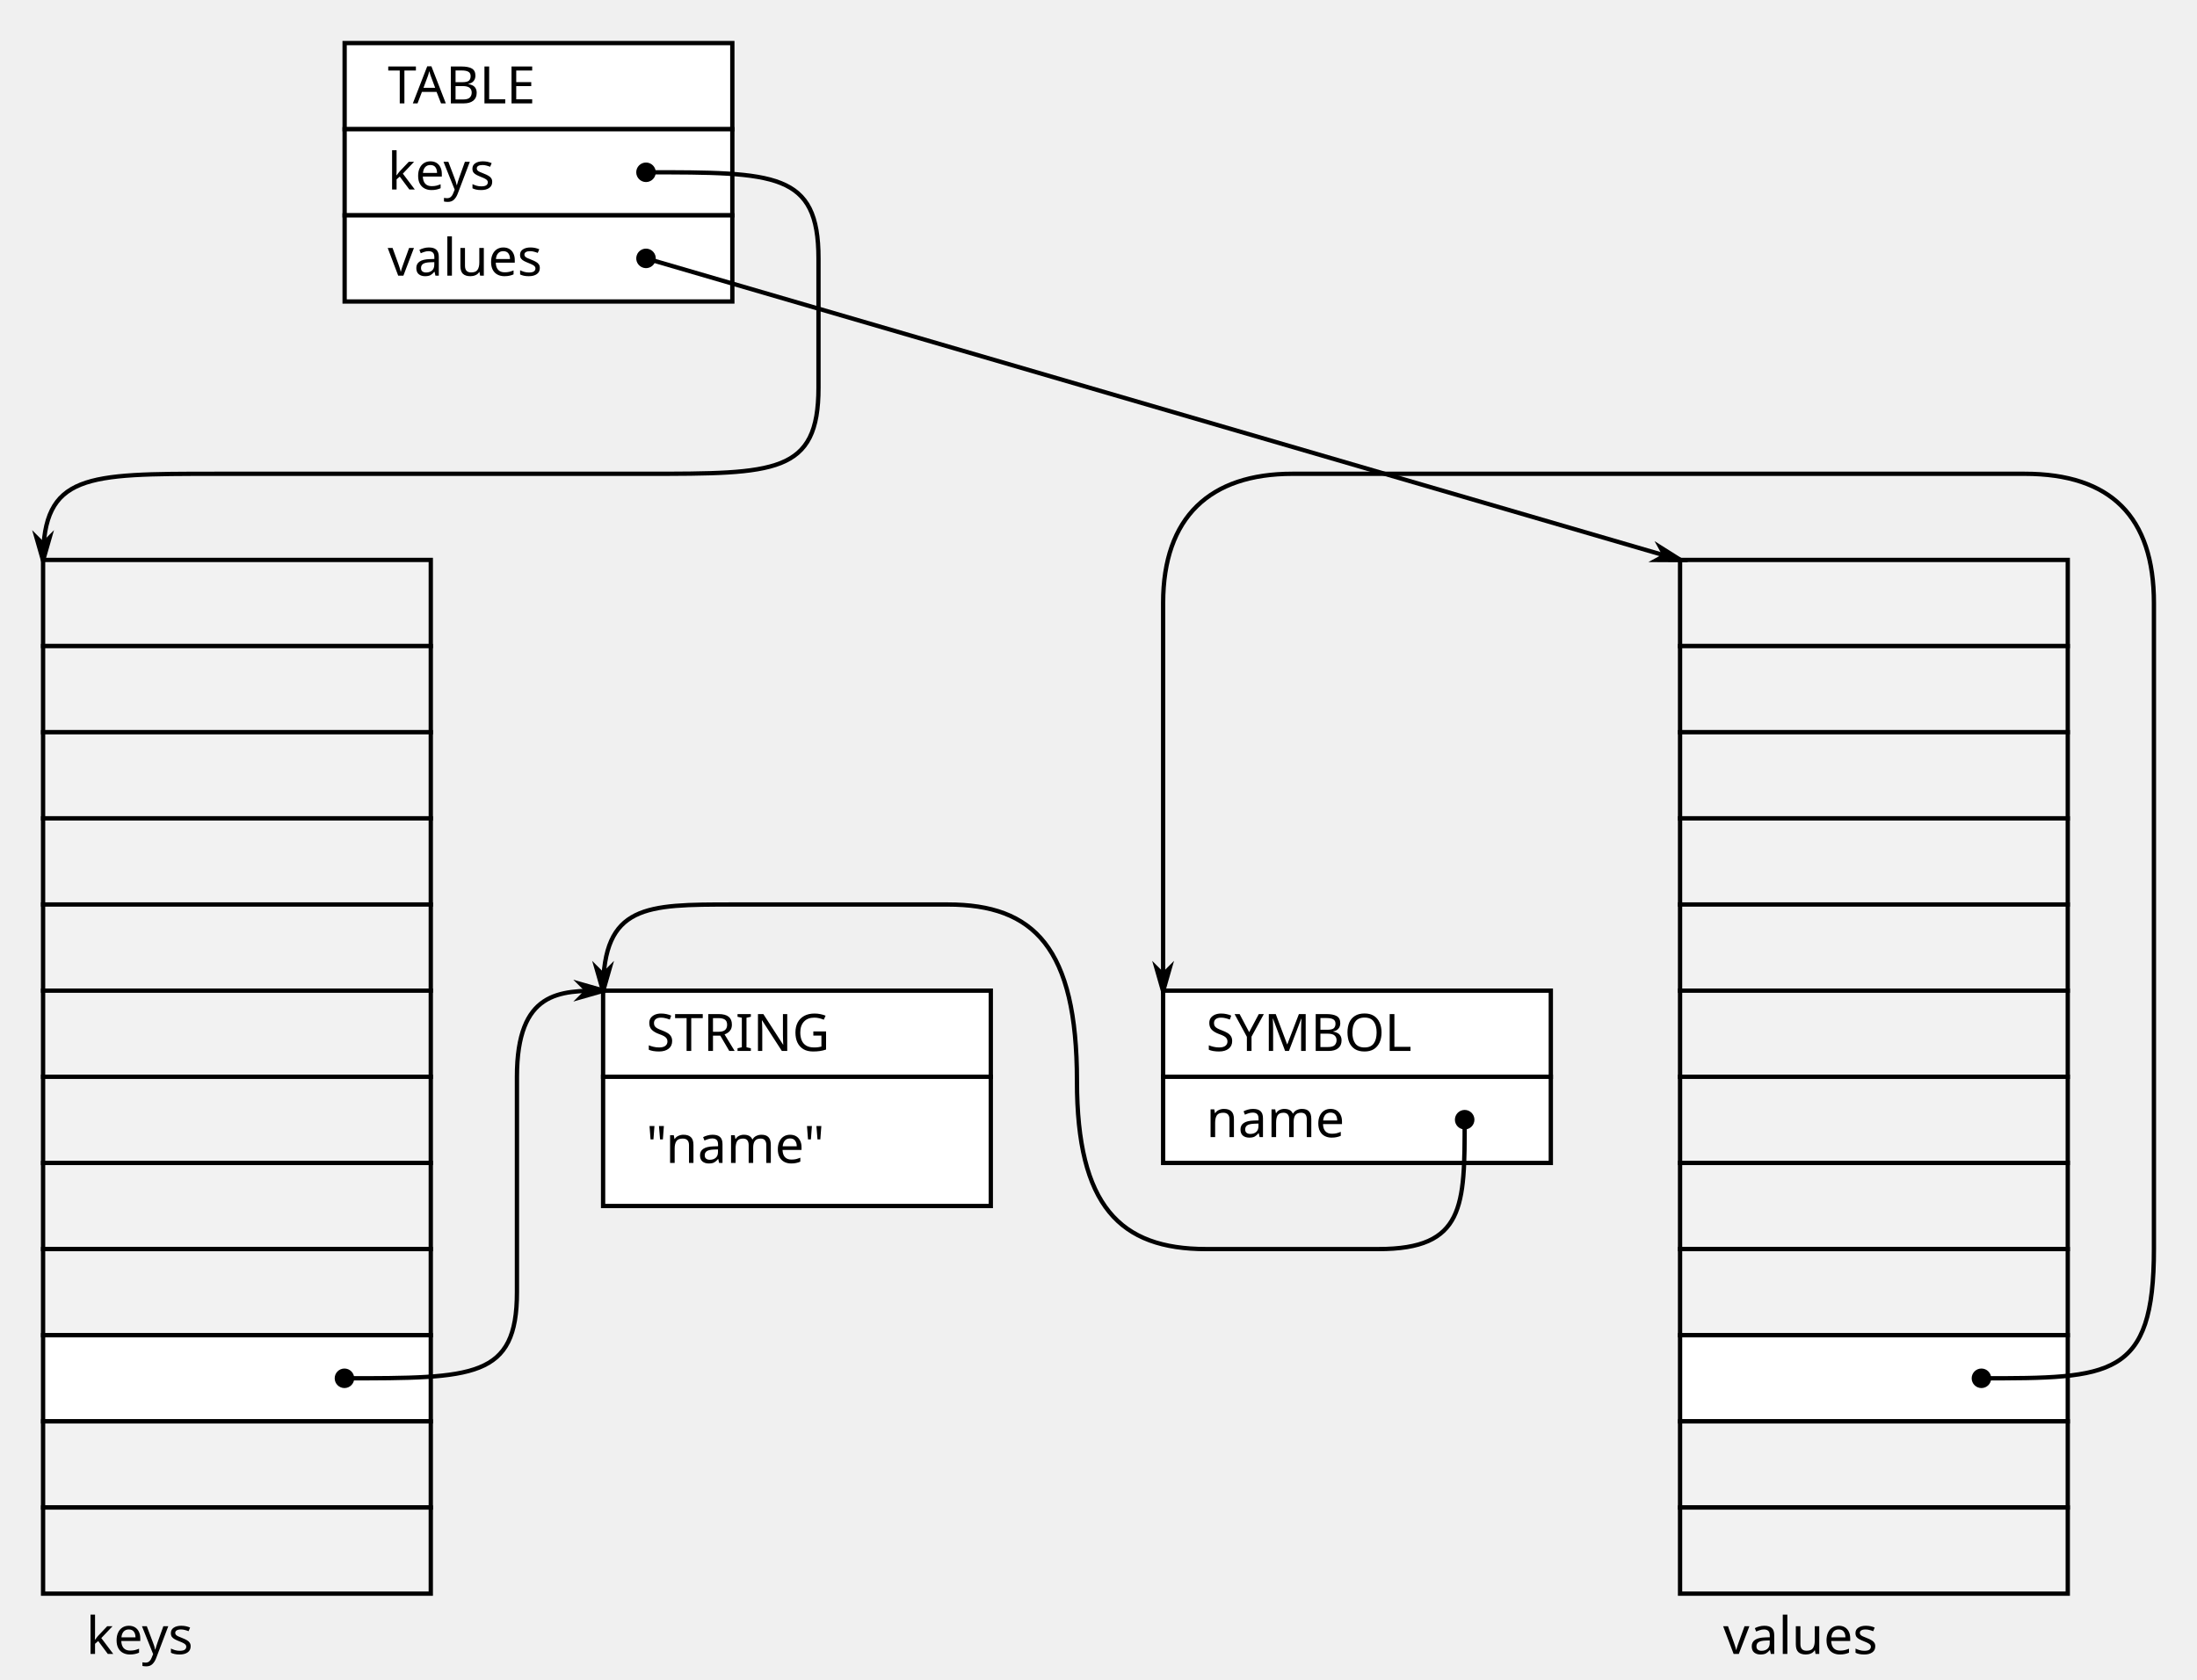
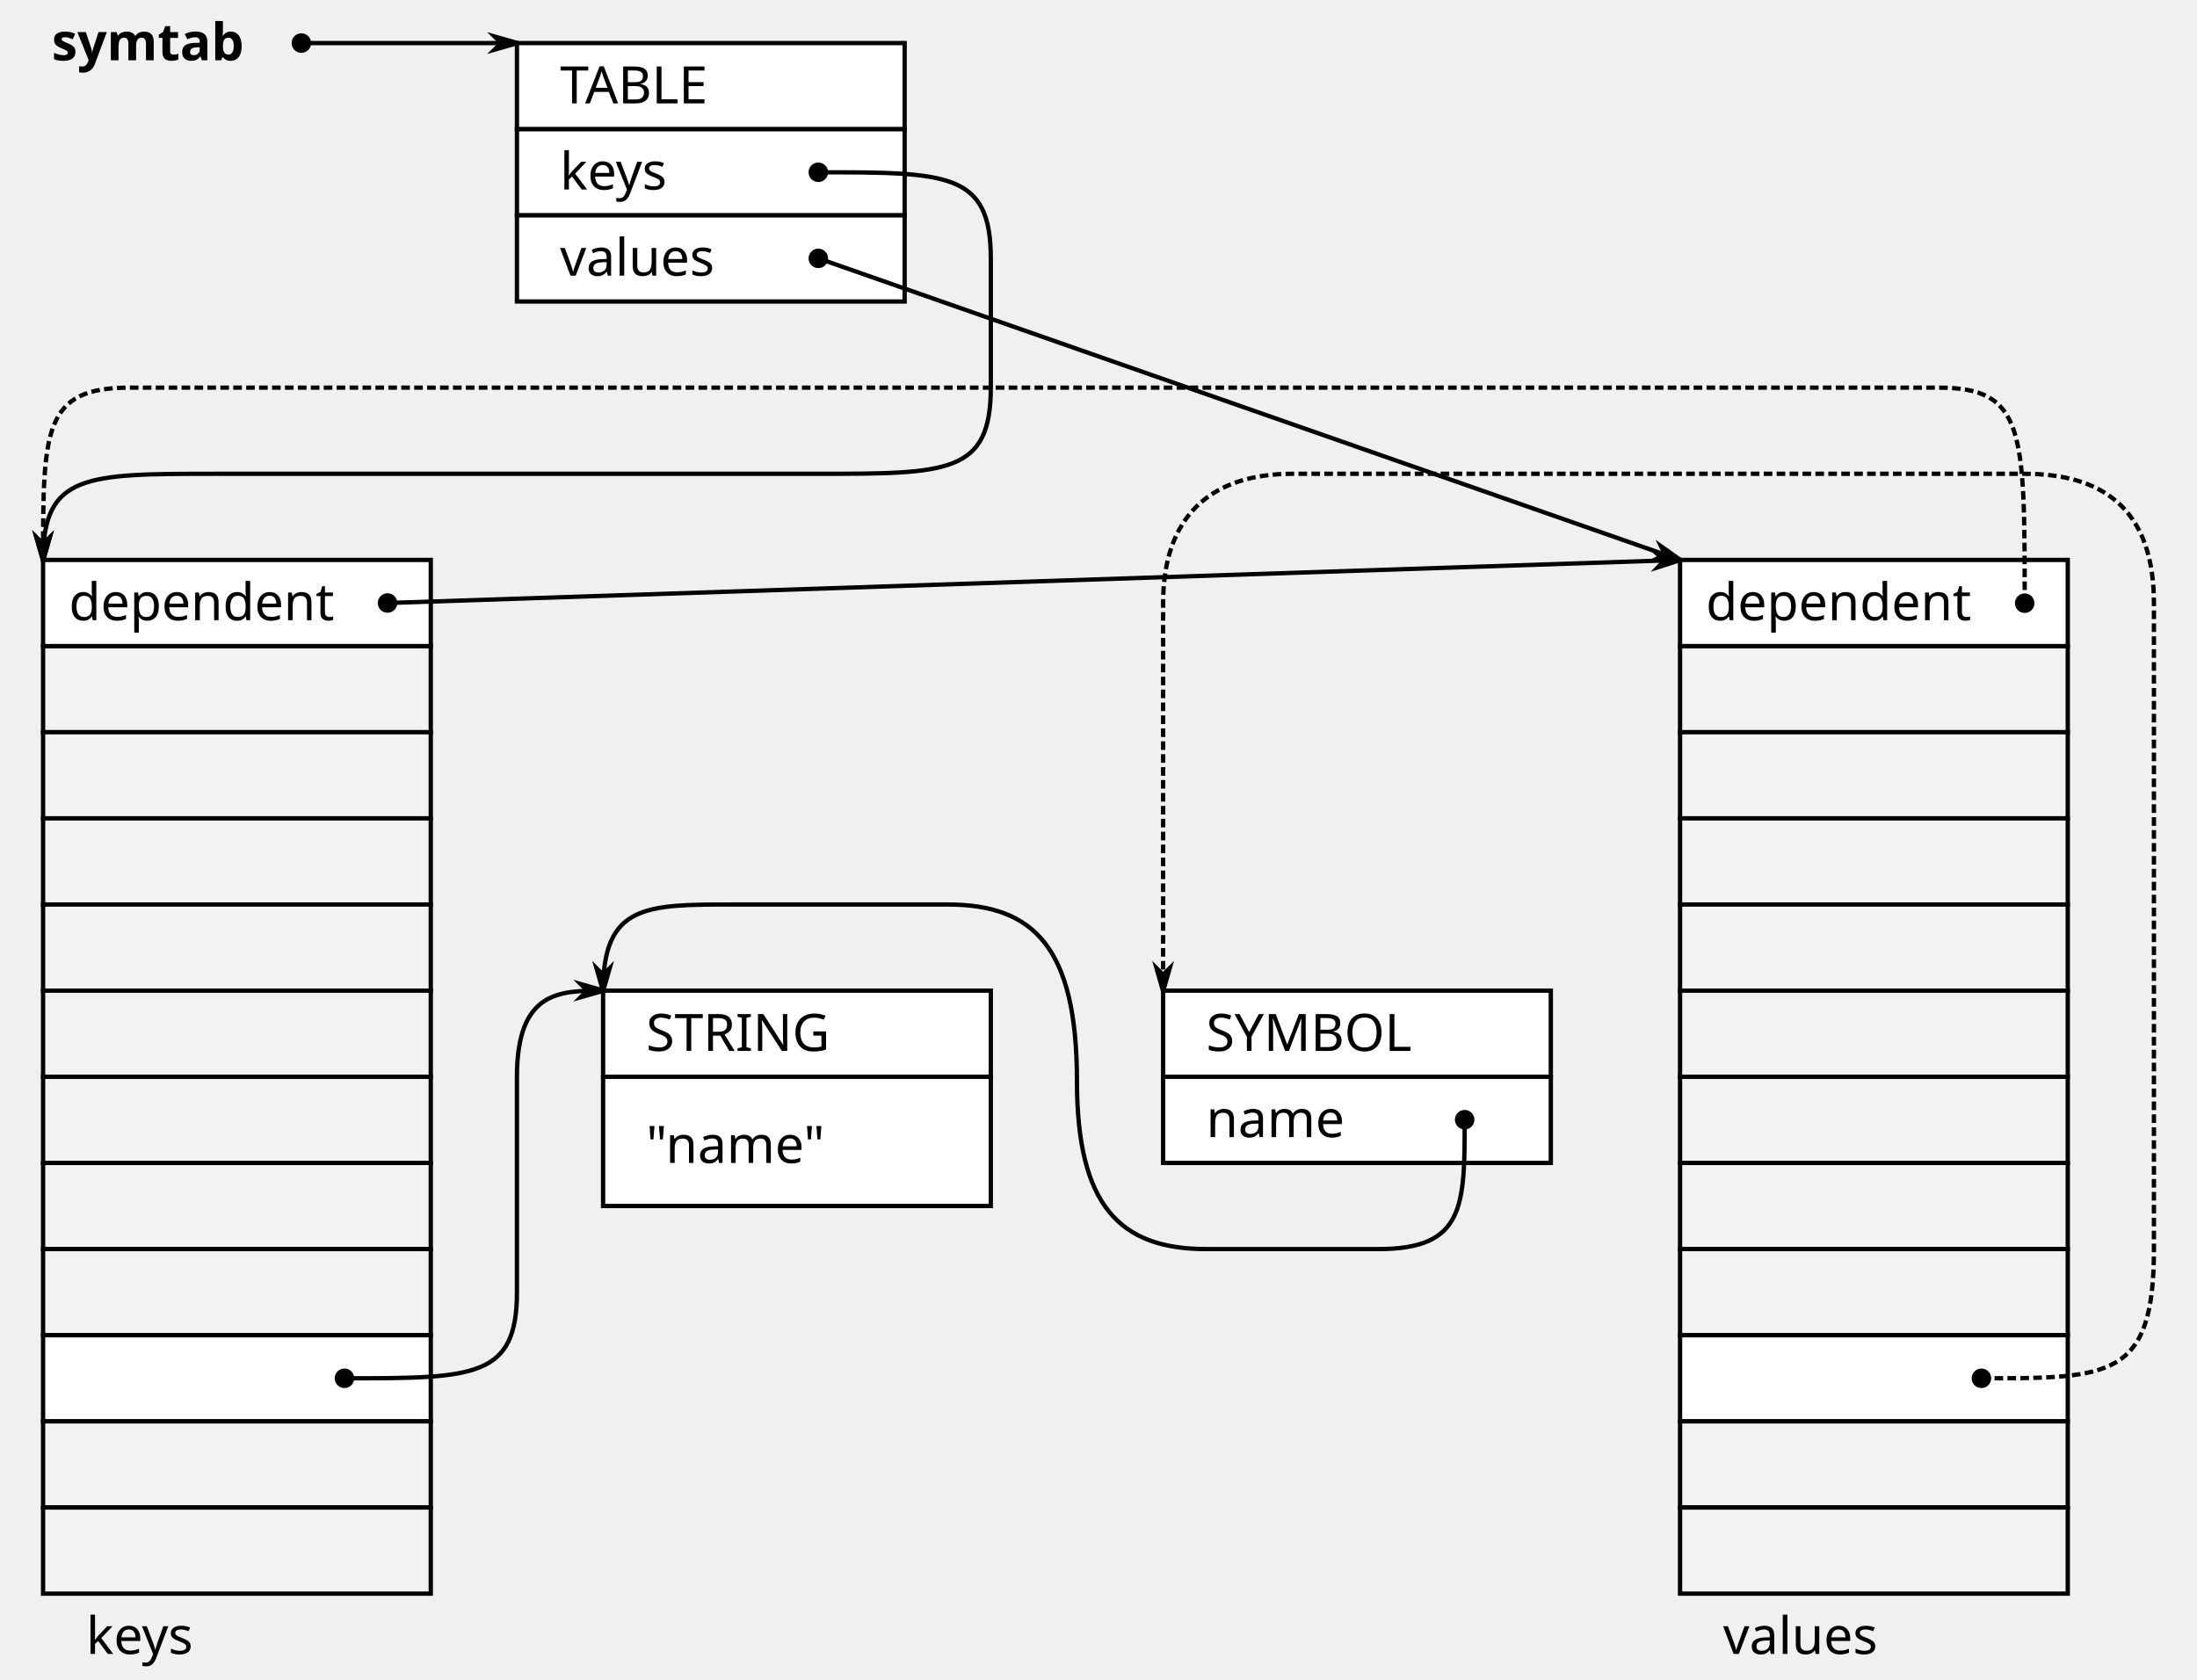
<svg xmlns="http://www.w3.org/2000/svg" width="510" height="390" id="svg2" version="1.1">
  <defs id="defs4">
    <marker orient="auto" refY="0" refX="0" id="Arrow1Mend" style="overflow:visible">
      <path id="path3899" d="M 0,0 5,-5 -12.5,0 5,5 0,0 z" style="fill-rule:evenodd;stroke:#000000;stroke-width:1pt;marker-start:none" transform="matrix(-0.4,0,0,-0.4,-4,0)" />
    </marker>
    <marker orient="auto" refY="0" refX="0" id="DotM" style="overflow:visible">
      <path id="path3955" d="m -2.5,-1 c 0,2.76 -2.24,5 -5,5 -2.76,0 -5,-2.24 -5,-5 0,-2.76 2.24,-5 5,-5 2.76,0 5,2.24 5,5 z" style="fill-rule:evenodd;stroke:#000000;stroke-width:1pt;marker-start:none;marker-end:none" transform="matrix(0.4,0,0,0.4,2.96,0.4)" />
    </marker>
  </defs>
  <g id="layer1" transform="translate(0,-662.3622)">
-     <rect style="fill:#ffffff;fill-opacity:1;stroke:#000000;stroke-width:1;stroke-linecap:butt;stroke-miterlimit:4;stroke-opacity:1;stroke-dasharray:none;stroke-dashoffset:0" id="rect2987" width="90" height="20" x="80" y="672.362" />
-     <text xml:space="preserve" style="font-size:40px;font-style:normal;font-weight:normal;line-height:125%;letter-spacing:0px;word-spacing:0px;fill:#000000;fill-opacity:1;stroke:none;font-family:Bitstream Vera Sans" x="90" y="686.362" id="text3757">
-       <tspan id="tspan3759" x="90" y="686.362" style="font-size:12px;font-style:normal;font-variant:normal;font-weight:normal;font-stretch:normal;text-align:start;line-height:125%;writing-mode:lr-tb;text-anchor:start;font-family:Verdana;-inkscape-font-specification:Verdana">TABLE</tspan>
+     <rect style="fill:#ffffff;fill-opacity:1;stroke:#000000;stroke-width:1;stroke-linecap:butt;stroke-miterlimit:4;stroke-opacity:1;stroke-dasharray:none;stroke-dashoffset:0" id="rect2987" width="90" height="20" x="120" y="672.362" />
+     <text xml:space="preserve" style="font-size:40px;font-style:normal;font-weight:normal;line-height:125%;letter-spacing:0px;word-spacing:0px;fill:#000000;fill-opacity:1;stroke:none;font-family:Bitstream Vera Sans" x="130" y="686.362" id="text3757">
+       <tspan id="tspan3759" x="130" y="686.362" style="font-size:12px;font-style:normal;font-variant:normal;font-weight:normal;font-stretch:normal;text-align:start;line-height:125%;writing-mode:lr-tb;text-anchor:start;font-family:Verdana;-inkscape-font-specification:Verdana">TABLE</tspan>
    </text>
-     <rect y="692.362" x="80" height="20" width="90" id="rect3761" style="fill:#ffffff;fill-opacity:1;stroke:#000000;stroke-width:1;stroke-linecap:butt;stroke-miterlimit:4;stroke-opacity:1;stroke-dasharray:none;stroke-dashoffset:0" />
-     <text id="text3763" y="706.362" x="90" style="font-size:40px;font-style:normal;font-weight:normal;line-height:125%;letter-spacing:0px;word-spacing:0px;fill:#000000;fill-opacity:1;stroke:none;font-family:Bitstream Vera Sans" xml:space="preserve">
-       <tspan style="font-size:12px;font-style:normal;font-variant:normal;font-weight:normal;font-stretch:normal;text-align:start;line-height:125%;writing-mode:lr-tb;text-anchor:start;font-family:Verdana;-inkscape-font-specification:Verdana" y="706.362" x="90" id="tspan3765">keys</tspan>
+     <rect y="692.362" x="120" height="20" width="90" id="rect3761" style="fill:#ffffff;fill-opacity:1;stroke:#000000;stroke-width:1;stroke-linecap:butt;stroke-miterlimit:4;stroke-opacity:1;stroke-dasharray:none;stroke-dashoffset:0" />
+     <text id="text3763" y="706.362" x="130" style="font-size:40px;font-style:normal;font-weight:normal;line-height:125%;letter-spacing:0px;word-spacing:0px;fill:#000000;fill-opacity:1;stroke:none;font-family:Bitstream Vera Sans" xml:space="preserve">
+       <tspan style="font-size:12px;font-style:normal;font-variant:normal;font-weight:normal;font-stretch:normal;text-align:start;line-height:125%;writing-mode:lr-tb;text-anchor:start;font-family:Verdana;-inkscape-font-specification:Verdana" y="706.362" x="130" id="tspan3765">keys</tspan>
    </text>
-     <rect style="fill:#ffffff;fill-opacity:1;stroke:#000000;stroke-width:1;stroke-linecap:butt;stroke-miterlimit:4;stroke-opacity:1;stroke-dasharray:none;stroke-dashoffset:0" id="rect3767" width="90" height="20" x="80" y="712.362" />
-     <text xml:space="preserve" style="font-size:40px;font-style:normal;font-weight:normal;line-height:125%;letter-spacing:0px;word-spacing:0px;fill:#000000;fill-opacity:1;stroke:none;font-family:Bitstream Vera Sans" x="90" y="726.362" id="text3769">
-       <tspan id="tspan3771" x="90" y="726.362" style="font-size:12px;font-style:normal;font-variant:normal;font-weight:normal;font-stretch:normal;text-align:start;line-height:125%;writing-mode:lr-tb;text-anchor:start;font-family:Verdana;-inkscape-font-specification:Verdana">values</tspan>
+     <rect style="fill:#ffffff;fill-opacity:1;stroke:#000000;stroke-width:1;stroke-linecap:butt;stroke-miterlimit:4;stroke-opacity:1;stroke-dasharray:none;stroke-dashoffset:0" id="rect3767" width="90" height="20" x="120" y="712.362" />
+     <text xml:space="preserve" style="font-size:40px;font-style:normal;font-weight:normal;line-height:125%;letter-spacing:0px;word-spacing:0px;fill:#000000;fill-opacity:1;stroke:none;font-family:Bitstream Vera Sans" x="130" y="726.362" id="text3769">
+       <tspan id="tspan3771" x="130" y="726.362" style="font-size:12px;font-style:normal;font-variant:normal;font-weight:normal;font-stretch:normal;text-align:start;line-height:125%;writing-mode:lr-tb;text-anchor:start;font-family:Verdana;-inkscape-font-specification:Verdana">values</tspan>
    </text>
    <rect y="892.362" x="140" height="20" width="90" id="rect3773" style="fill:#ffffff;fill-opacity:1;stroke:#000000;stroke-width:1;stroke-linecap:butt;stroke-miterlimit:4;stroke-opacity:1;stroke-dasharray:none;stroke-dashoffset:0" />
    <text id="text3775" y="906.362" x="150" style="font-size:40px;font-style:normal;font-weight:normal;line-height:125%;letter-spacing:0px;word-spacing:0px;fill:#000000;fill-opacity:1;stroke:none;font-family:Bitstream Vera Sans" xml:space="preserve">
      <tspan style="font-size:12px;font-style:normal;font-variant:normal;font-weight:normal;font-stretch:normal;text-align:start;line-height:125%;writing-mode:lr-tb;text-anchor:start;font-family:Verdana;-inkscape-font-specification:Verdana" y="906.362" x="150" id="tspan3777">STRING</tspan>
    </text>
    <rect style="fill:#ffffff;fill-opacity:1;stroke:#000000;stroke-width:1;stroke-linecap:butt;stroke-miterlimit:4;stroke-opacity:1;stroke-dasharray:none;stroke-dashoffset:0" id="rect3779" width="90" height="30" x="140" y="912.362" />
    <text xml:space="preserve" style="font-size:40px;font-style:normal;font-weight:normal;line-height:125%;letter-spacing:0px;word-spacing:0px;fill:#000000;fill-opacity:1;stroke:none;font-family:Bitstream Vera Sans" x="150" y="932.362" id="text3781">
      <tspan id="tspan3783" x="150" y="932.362" style="font-size:12px;font-style:normal;font-variant:normal;font-weight:normal;font-stretch:normal;text-align:start;line-height:125%;writing-mode:lr-tb;text-anchor:start;font-family:Verdana;-inkscape-font-specification:Verdana">"name"</tspan>
    </text>
    <rect style="fill:#ffffff;fill-opacity:1;stroke:#000000;stroke-width:1;stroke-linecap:butt;stroke-miterlimit:4;stroke-opacity:1;stroke-dasharray:none;stroke-dashoffset:0" id="rect3791" width="90" height="20" x="270" y="892.362" />
    <text xml:space="preserve" style="font-size:40px;font-style:normal;font-weight:normal;line-height:125%;letter-spacing:0px;word-spacing:0px;fill:#000000;fill-opacity:1;stroke:none;font-family:Bitstream Vera Sans" x="280" y="906.362" id="text3793">
      <tspan id="tspan3795" x="280" y="906.362" style="font-size:12px;font-style:normal;font-variant:normal;font-weight:normal;font-stretch:normal;text-align:start;line-height:125%;writing-mode:lr-tb;text-anchor:start;font-family:Verdana;-inkscape-font-specification:Verdana">SYMBOL</tspan>
    </text>
    <rect y="912.362" x="270" height="20" width="90" id="rect3797" style="fill:#ffffff;fill-opacity:1;stroke:#000000;stroke-width:1;stroke-linecap:butt;stroke-miterlimit:4;stroke-opacity:1;stroke-dasharray:none;stroke-dashoffset:0" />
    <text id="text3799" y="926.362" x="280" style="font-size:40px;font-style:normal;font-weight:normal;line-height:125%;letter-spacing:0px;word-spacing:0px;fill:#000000;fill-opacity:1;stroke:none;font-family:Bitstream Vera Sans" xml:space="preserve">
      <tspan style="font-size:12px;font-style:normal;font-variant:normal;font-weight:normal;font-stretch:normal;text-align:start;line-height:125%;writing-mode:lr-tb;text-anchor:start;font-family:Verdana;-inkscape-font-specification:Verdana" y="926.362" x="280" id="tspan3801">name</tspan>
    </text>
-     <rect y="792.362" x="10" height="20" width="90" id="rect3809" style="fill:#f2f2f2;fill-opacity:1;stroke:#000000;stroke-width:1;stroke-linecap:butt;stroke-miterlimit:4;stroke-opacity:1;stroke-dasharray:none;stroke-dashoffset:0" />
    <rect style="fill:#f2f2f2;fill-opacity:1;stroke:#000000;stroke-width:1;stroke-linecap:butt;stroke-miterlimit:4;stroke-opacity:1;stroke-dasharray:none;stroke-dashoffset:0" id="rect3815" width="90" height="20" x="10" y="812.362" />
    <rect y="832.362" x="10" height="20" width="90" id="rect3821" style="fill:#f2f2f2;fill-opacity:1;stroke:#000000;stroke-width:1;stroke-linecap:butt;stroke-miterlimit:4;stroke-opacity:1;stroke-dasharray:none;stroke-dashoffset:0" />
    <rect style="fill:#f2f2f2;fill-opacity:1;stroke:#000000;stroke-width:1;stroke-linecap:butt;stroke-miterlimit:4;stroke-opacity:1;stroke-dasharray:none;stroke-dashoffset:0" id="rect3827" width="90" height="20" x="10" y="852.362" />
    <rect y="872.362" x="10" height="20" width="90" id="rect3829" style="fill:#f2f2f2;fill-opacity:1;stroke:#000000;stroke-width:1;stroke-linecap:butt;stroke-miterlimit:4;stroke-opacity:1;stroke-dasharray:none;stroke-dashoffset:0" />
    <rect style="fill:#f2f2f2;fill-opacity:1;stroke:#000000;stroke-width:1;stroke-linecap:butt;stroke-miterlimit:4;stroke-opacity:1;stroke-dasharray:none;stroke-dashoffset:0" id="rect3831" width="90" height="20" x="10" y="892.362" />
    <rect style="fill:#f2f2f2;fill-opacity:1;stroke:#000000;stroke-width:1;stroke-linecap:butt;stroke-miterlimit:4;stroke-opacity:1;stroke-dasharray:none;stroke-dashoffset:0" id="rect3833" width="90" height="20" x="10" y="912.362" />
    <rect y="932.362" x="10" height="20" width="90" id="rect3835" style="fill:#f2f2f2;fill-opacity:1;stroke:#000000;stroke-width:1;stroke-linecap:butt;stroke-miterlimit:4;stroke-opacity:1;stroke-dasharray:none;stroke-dashoffset:0" />
    <rect style="fill:#f2f2f2;fill-opacity:1;stroke:#000000;stroke-width:1;stroke-linecap:butt;stroke-miterlimit:4;stroke-opacity:1;stroke-dasharray:none;stroke-dashoffset:0" id="rect3837" width="90" height="20" x="10" y="952.362" />
    <rect y="972.362" x="10" height="20" width="90" id="rect3839" style="fill:#ffffff;fill-opacity:1;stroke:#000000;stroke-width:1;stroke-linecap:butt;stroke-miterlimit:4;stroke-opacity:1;stroke-dasharray:none;stroke-dashoffset:0" />
    <rect style="fill:#f2f2f2;fill-opacity:1;stroke:#000000;stroke-width:1;stroke-linecap:butt;stroke-miterlimit:4;stroke-opacity:1;stroke-dasharray:none;stroke-dashoffset:0" id="rect3841" width="90" height="20" x="10" y="992.362" />
    <rect y="1012.362" x="10" height="20" width="90" id="rect3843" style="fill:#f2f2f2;fill-opacity:1;stroke:#000000;stroke-width:1;stroke-linecap:butt;stroke-miterlimit:4;stroke-opacity:1;stroke-dasharray:none;stroke-dashoffset:0" />
-     <rect style="fill:#f2f2f2;fill-opacity:1;stroke:#000000;stroke-width:1;stroke-linecap:butt;stroke-miterlimit:4;stroke-opacity:1;stroke-dasharray:none;stroke-dashoffset:0" id="rect3845" width="90" height="20" x="390" y="792.362" />
    <rect y="812.362" x="390" height="20" width="90" id="rect3847" style="fill:#f2f2f2;fill-opacity:1;stroke:#000000;stroke-width:1;stroke-linecap:butt;stroke-miterlimit:4;stroke-opacity:1;stroke-dasharray:none;stroke-dashoffset:0" />
    <rect style="fill:#f2f2f2;fill-opacity:1;stroke:#000000;stroke-width:1;stroke-linecap:butt;stroke-miterlimit:4;stroke-opacity:1;stroke-dasharray:none;stroke-dashoffset:0" id="rect3849" width="90" height="20" x="390" y="832.362" />
    <rect y="852.362" x="390" height="20" width="90" id="rect3851" style="fill:#f2f2f2;fill-opacity:1;stroke:#000000;stroke-width:1;stroke-linecap:butt;stroke-miterlimit:4;stroke-opacity:1;stroke-dasharray:none;stroke-dashoffset:0" />
    <rect style="fill:#f2f2f2;fill-opacity:1;stroke:#000000;stroke-width:1;stroke-linecap:butt;stroke-miterlimit:4;stroke-opacity:1;stroke-dasharray:none;stroke-dashoffset:0" id="rect3853" width="90" height="20" x="390" y="872.362" />
    <rect y="892.362" x="390" height="20" width="90" id="rect3855" style="fill:#f2f2f2;fill-opacity:1;stroke:#000000;stroke-width:1;stroke-linecap:butt;stroke-miterlimit:4;stroke-opacity:1;stroke-dasharray:none;stroke-dashoffset:0" />
    <rect y="912.362" x="390" height="20" width="90" id="rect3857" style="fill:#f2f2f2;fill-opacity:1;stroke:#000000;stroke-width:1;stroke-linecap:butt;stroke-miterlimit:4;stroke-opacity:1;stroke-dasharray:none;stroke-dashoffset:0" />
    <rect style="fill:#f2f2f2;fill-opacity:1;stroke:#000000;stroke-width:1;stroke-linecap:butt;stroke-miterlimit:4;stroke-opacity:1;stroke-dasharray:none;stroke-dashoffset:0" id="rect3859" width="90" height="20" x="390" y="932.362" />
    <rect y="952.362" x="390" height="20" width="90" id="rect3861" style="fill:#f2f2f2;fill-opacity:1;stroke:#000000;stroke-width:1;stroke-linecap:butt;stroke-miterlimit:4;stroke-opacity:1;stroke-dasharray:none;stroke-dashoffset:0" />
    <rect style="fill:#ffffff;fill-opacity:1;stroke:#000000;stroke-width:1;stroke-linecap:butt;stroke-miterlimit:4;stroke-opacity:1;stroke-dasharray:none;stroke-dashoffset:0" id="rect3863" width="90" height="20" x="390" y="972.362" />
    <rect y="992.362" x="390" height="20" width="90" id="rect3865" style="fill:#f2f2f2;fill-opacity:1;stroke:#000000;stroke-width:1;stroke-linecap:butt;stroke-miterlimit:4;stroke-opacity:1;stroke-dasharray:none;stroke-dashoffset:0" />
    <rect style="fill:#f2f2f2;fill-opacity:1;stroke:#000000;stroke-width:1;stroke-linecap:butt;stroke-miterlimit:4;stroke-opacity:1;stroke-dasharray:none;stroke-dashoffset:0" id="rect3867" width="90" height="20" x="390" y="1012.362" />
-     <path style="fill:none;stroke:#000000;stroke-width:1px;stroke-linecap:butt;stroke-linejoin:miter;stroke-opacity:1;marker-start:url(#DotM);marker-end:url(#Arrow1Mend)" d="m 150,722.362 240,70" id="path3871" />
-     <path style="fill:none;stroke:#000000;stroke-width:1px;stroke-linecap:butt;stroke-linejoin:miter;stroke-opacity:1;marker-start:url(#DotM);marker-end:url(#Arrow1Mend)" d="m 150,702.362 c 30,0 40,0 40,20 0,10 0.007,6.688 0,30 0,20 -10,20 -40,20 -28.524,0 -57.431,0.005 -100,0 -30,0 -40,0 -40,20" id="path3875" />
-     <path style="fill:none;stroke:#000000;stroke-width:1px;stroke-linecap:butt;stroke-linejoin:miter;stroke-opacity:1;marker-start:url(#DotM);marker-end:url(#Arrow1Mend)" d="m 460,982.362 c 30,0 40,0 40,-30 l 0,-150 c 0,-20 -10,-30 -30,-30 -40,0 -70.832,0 -170,0 -19.062,0 -30,10 -30,30 0,17.94 0,49.894 0,90" id="path3879" />
+     <path style="fill:none;stroke:#000000;stroke-width:1px;stroke-linecap:butt;stroke-linejoin:miter;stroke-opacity:1;marker-start:url(#DotM);marker-end:url(#Arrow1Mend)" d="m 190,722.362 200,70" id="path3871" />
+     <path style="fill:none;stroke:#000000;stroke-width:1px;stroke-linecap:butt;stroke-linejoin:miter;stroke-opacity:1;marker-start:url(#DotM);marker-end:url(#Arrow1Mend)" d="m 190,702.362 c 30,0 40,0 40,20 0,10 0.007,6.688 0,30 0,20 -10,20 -40,20 -28.524,0 -97.431,0.005 -140,0 -30,0 -40,0 -40,20" id="path3875" />
+     <path style="fill:none;stroke:#000000;stroke-width:1;stroke-linecap:butt;stroke-linejoin:miter;stroke-opacity:1;marker-start:url(#DotM);marker-end:url(#Arrow1Mend);stroke-miterlimit:4;stroke-dasharray:2,1;stroke-dashoffset:0" d="m 460,982.362 c 30,0 40,0 40,-30 l 0,-150 c 0,-20 -10,-30 -30,-30 -40,0 -70.832,0 -170,0 -19.062,0 -30,10 -30,30 0,17.94 0,49.894 0,90" id="path3879" />
    <path style="fill:none;stroke:#000000;stroke-width:1px;stroke-linecap:butt;stroke-linejoin:miter;stroke-opacity:1;marker-start:url(#DotM);marker-end:url(#Arrow1Mend)" d="m 80,982.362 c 30,0 40,0 40,-20 l 0,-50 c 0,-20 10,-20 20,-20" id="path3883" />
    <path style="fill:none;stroke:#000000;stroke-width:1px;stroke-linecap:butt;stroke-linejoin:miter;stroke-opacity:1;marker-start:url(#DotM);marker-end:url(#Arrow1Mend)" d="m 340,922.362 c 0,20 0,30 -20,30 l -40,0 c -20,0 -30,-10 -30,-39 0,-31 -10,-41 -30,-41 l -50,0 c -20,0 -30,0 -30,20" id="path3885" />
    <text xml:space="preserve" style="font-size:40px;font-style:normal;font-weight:normal;line-height:125%;letter-spacing:0px;word-spacing:0px;fill:#000000;fill-opacity:1;stroke:none;font-family:Bitstream Vera Sans" x="20" y="1046.362" id="text4699">
      <tspan id="tspan4701" x="20" y="1046.362" style="font-size:12px;font-style:normal;font-variant:normal;font-weight:normal;font-stretch:normal;text-align:start;line-height:125%;writing-mode:lr-tb;text-anchor:start;font-family:Verdana;-inkscape-font-specification:Verdana">keys</tspan>
    </text>
    <text id="text4703" y="1046.362" x="400" style="font-size:40px;font-style:normal;font-weight:normal;line-height:125%;letter-spacing:0px;word-spacing:0px;fill:#000000;fill-opacity:1;stroke:none;font-family:Bitstream Vera Sans" xml:space="preserve">
      <tspan style="font-size:12px;font-style:normal;font-variant:normal;font-weight:normal;font-stretch:normal;text-align:start;line-height:125%;writing-mode:lr-tb;text-anchor:start;font-family:Verdana;-inkscape-font-specification:Verdana" y="1046.362" x="400" id="tspan4705">values</tspan>
    </text>
+     <rect y="792.362" x="10" height="20" width="90" id="rect3928" style="fill:#ffffff;fill-opacity:1;stroke:#000000;stroke-width:1;stroke-linecap:butt;stroke-miterlimit:4;stroke-opacity:1;stroke-dasharray:none;stroke-dashoffset:0" />
+     <text id="text3930" y="806.362" x="16" style="font-size:40px;font-style:normal;font-weight:normal;line-height:125%;letter-spacing:0px;word-spacing:0px;fill:#000000;fill-opacity:1;stroke:none;font-family:Bitstream Vera Sans" xml:space="preserve">
+       <tspan style="font-size:12px;font-style:normal;font-variant:normal;font-weight:normal;font-stretch:normal;text-align:start;line-height:125%;writing-mode:lr-tb;text-anchor:start;font-family:Verdana;-inkscape-font-specification:Verdana" y="806.362" x="16" id="tspan3932">dependent</tspan>
+     </text>
+     <rect style="fill:#ffffff;fill-opacity:1;stroke:#000000;stroke-width:1;stroke-linecap:butt;stroke-miterlimit:4;stroke-opacity:1;stroke-dasharray:none;stroke-dashoffset:0" id="rect3940" width="90" height="20" x="390" y="792.362" />
+     <text xml:space="preserve" style="font-size:40px;font-style:normal;font-weight:normal;line-height:125%;letter-spacing:0px;word-spacing:0px;fill:#000000;fill-opacity:1;stroke:none;font-family:Bitstream Vera Sans" x="396" y="806.362" id="text3942">
+       <tspan id="tspan3944" x="396" y="806.362" style="font-size:12px;font-style:normal;font-variant:normal;font-weight:normal;font-stretch:normal;text-align:start;line-height:125%;writing-mode:lr-tb;text-anchor:start;font-family:Verdana;-inkscape-font-specification:Verdana">dependent</tspan>
+     </text>
+     <path style="fill:none;stroke:#000000;stroke-width:1px;stroke-linecap:butt;stroke-linejoin:miter;stroke-opacity:1;marker-start:url(#DotM);marker-end:url(#Arrow1Mend)" d="M 90,140 390,130" id="path3946" transform="translate(0,662.3622)" />
+     <path style="fill:none;stroke:#000000;stroke-width:1;stroke-linecap:butt;stroke-linejoin:miter;stroke-opacity:1;marker-start:url(#DotM);marker-end:url(#Arrow1Mend);stroke-miterlimit:4;stroke-dasharray:2,1;stroke-dashoffset:0" d="m 470,140 c 0,-40 0,-50 -20,-50 L 30,90 c -20,0 -20,10 -20,40" id="path4316" transform="translate(0,662.3622)" />
+     <text xml:space="preserve" style="font-size:12px;font-style:normal;font-variant:normal;font-weight:bold;font-stretch:normal;text-align:start;line-height:125%;letter-spacing:0px;word-spacing:0px;writing-mode:lr;text-anchor:start;fill:#000000;fill-opacity:1;stroke:none;font-family:Verdana;-inkscape-font-specification:Verdana Bold" x="12" y="676.362" id="text4686">
+       <tspan id="tspan4688" x="12" y="676.362" style="font-size:12px;font-style:normal;font-variant:normal;font-weight:bold;font-stretch:normal;text-align:start;line-height:125%;writing-mode:lr;text-anchor:start;font-family:Verdana;-inkscape-font-specification:Verdana Bold">symtab</tspan>
+     </text>
+     <path style="fill:none;stroke:#000000;stroke-width:1px;stroke-linecap:butt;stroke-linejoin:miter;stroke-opacity:1;marker-start:url(#DotM);marker-end:url(#Arrow1Mend)" d="m 70,10 50,0" id="path4690" transform="translate(0,662.3622)" />
  </g>
</svg>
